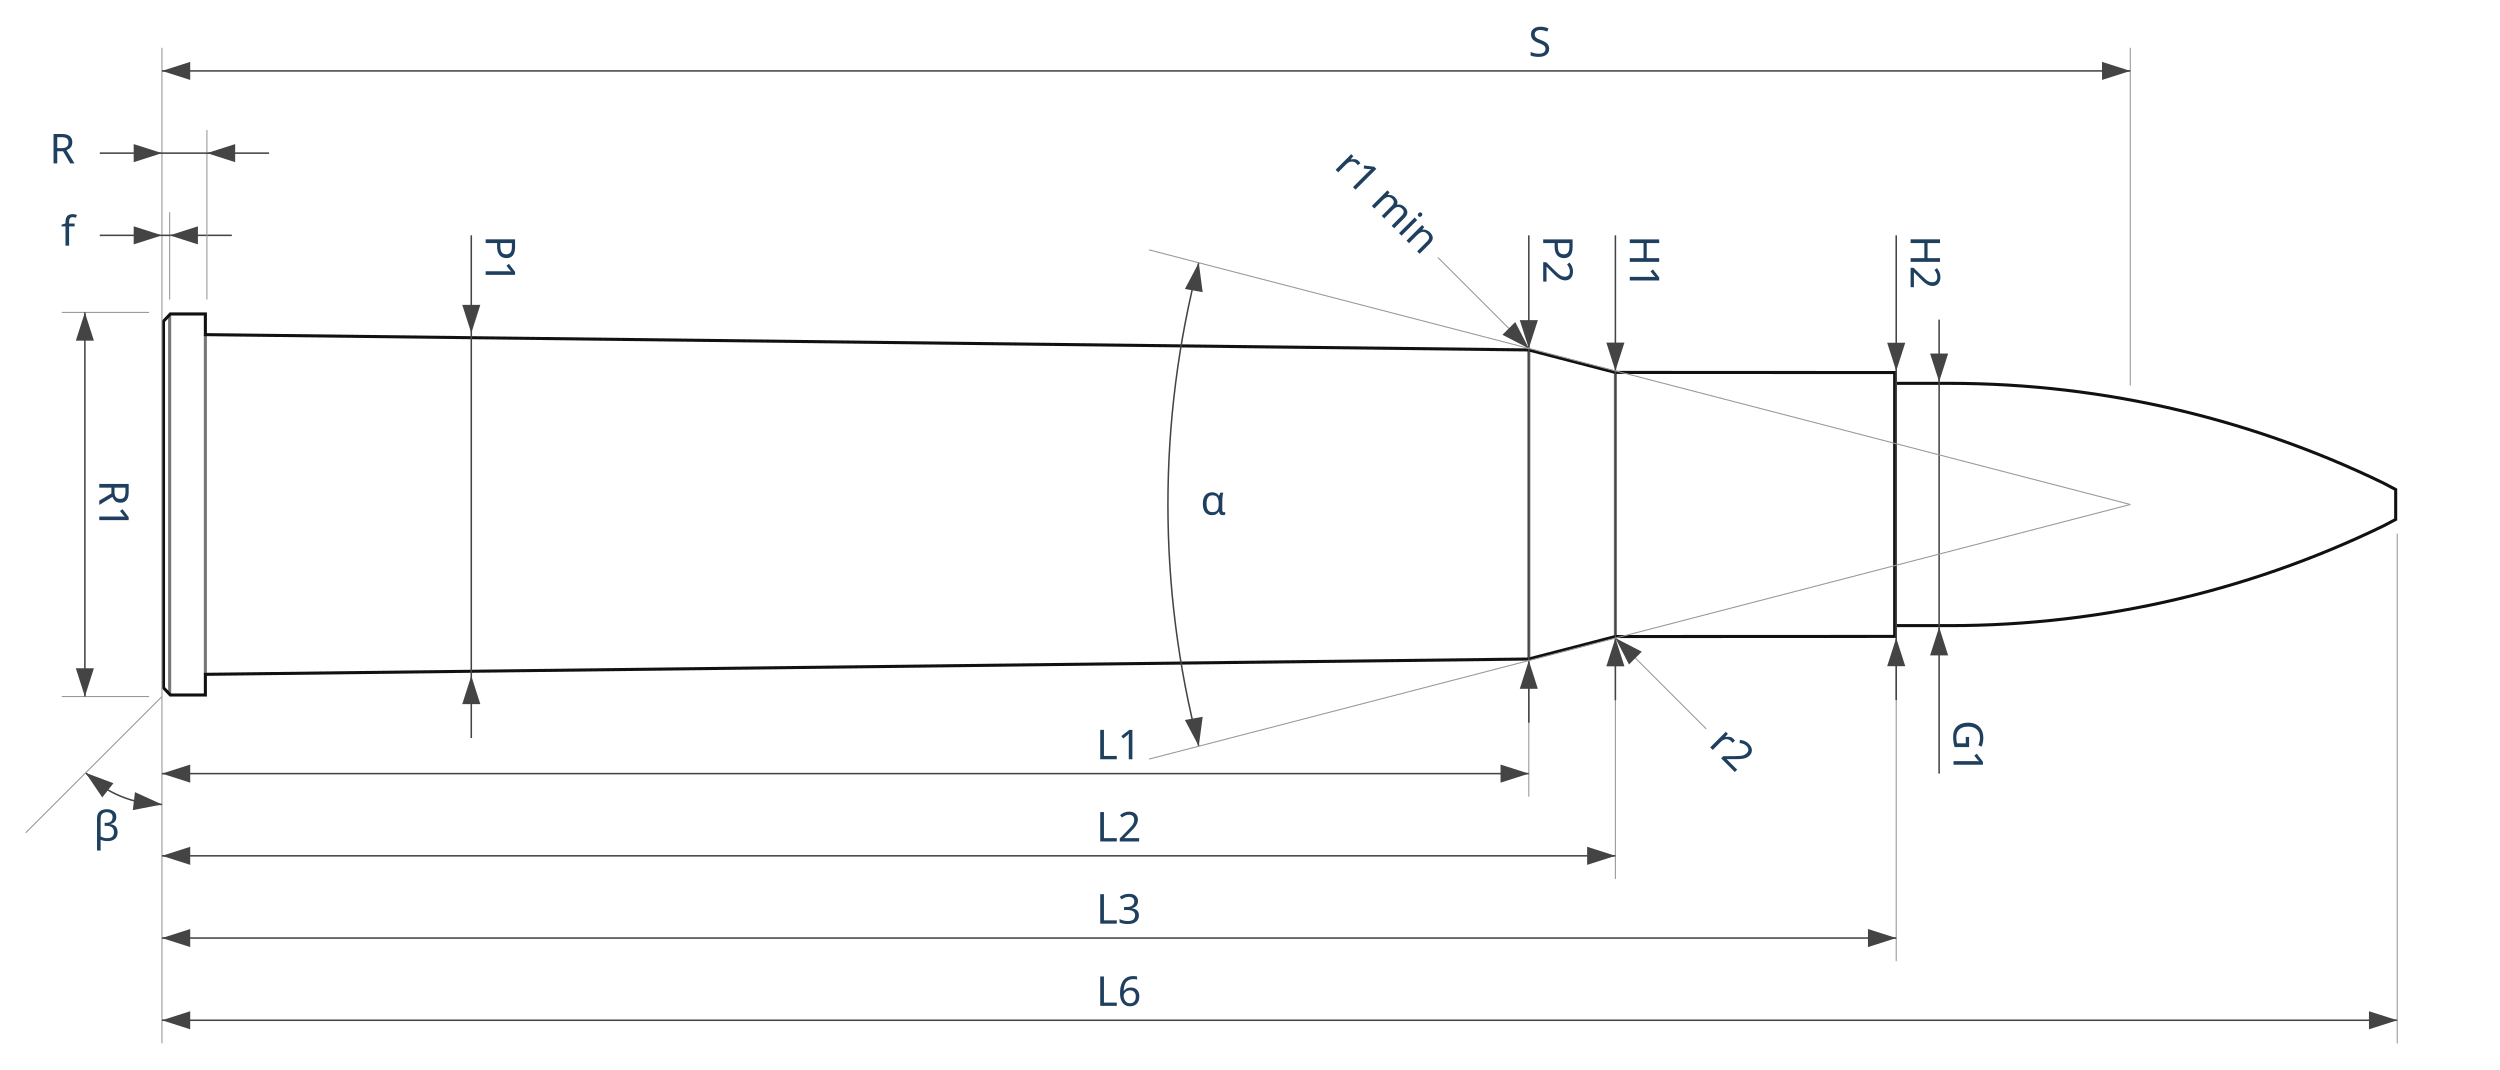
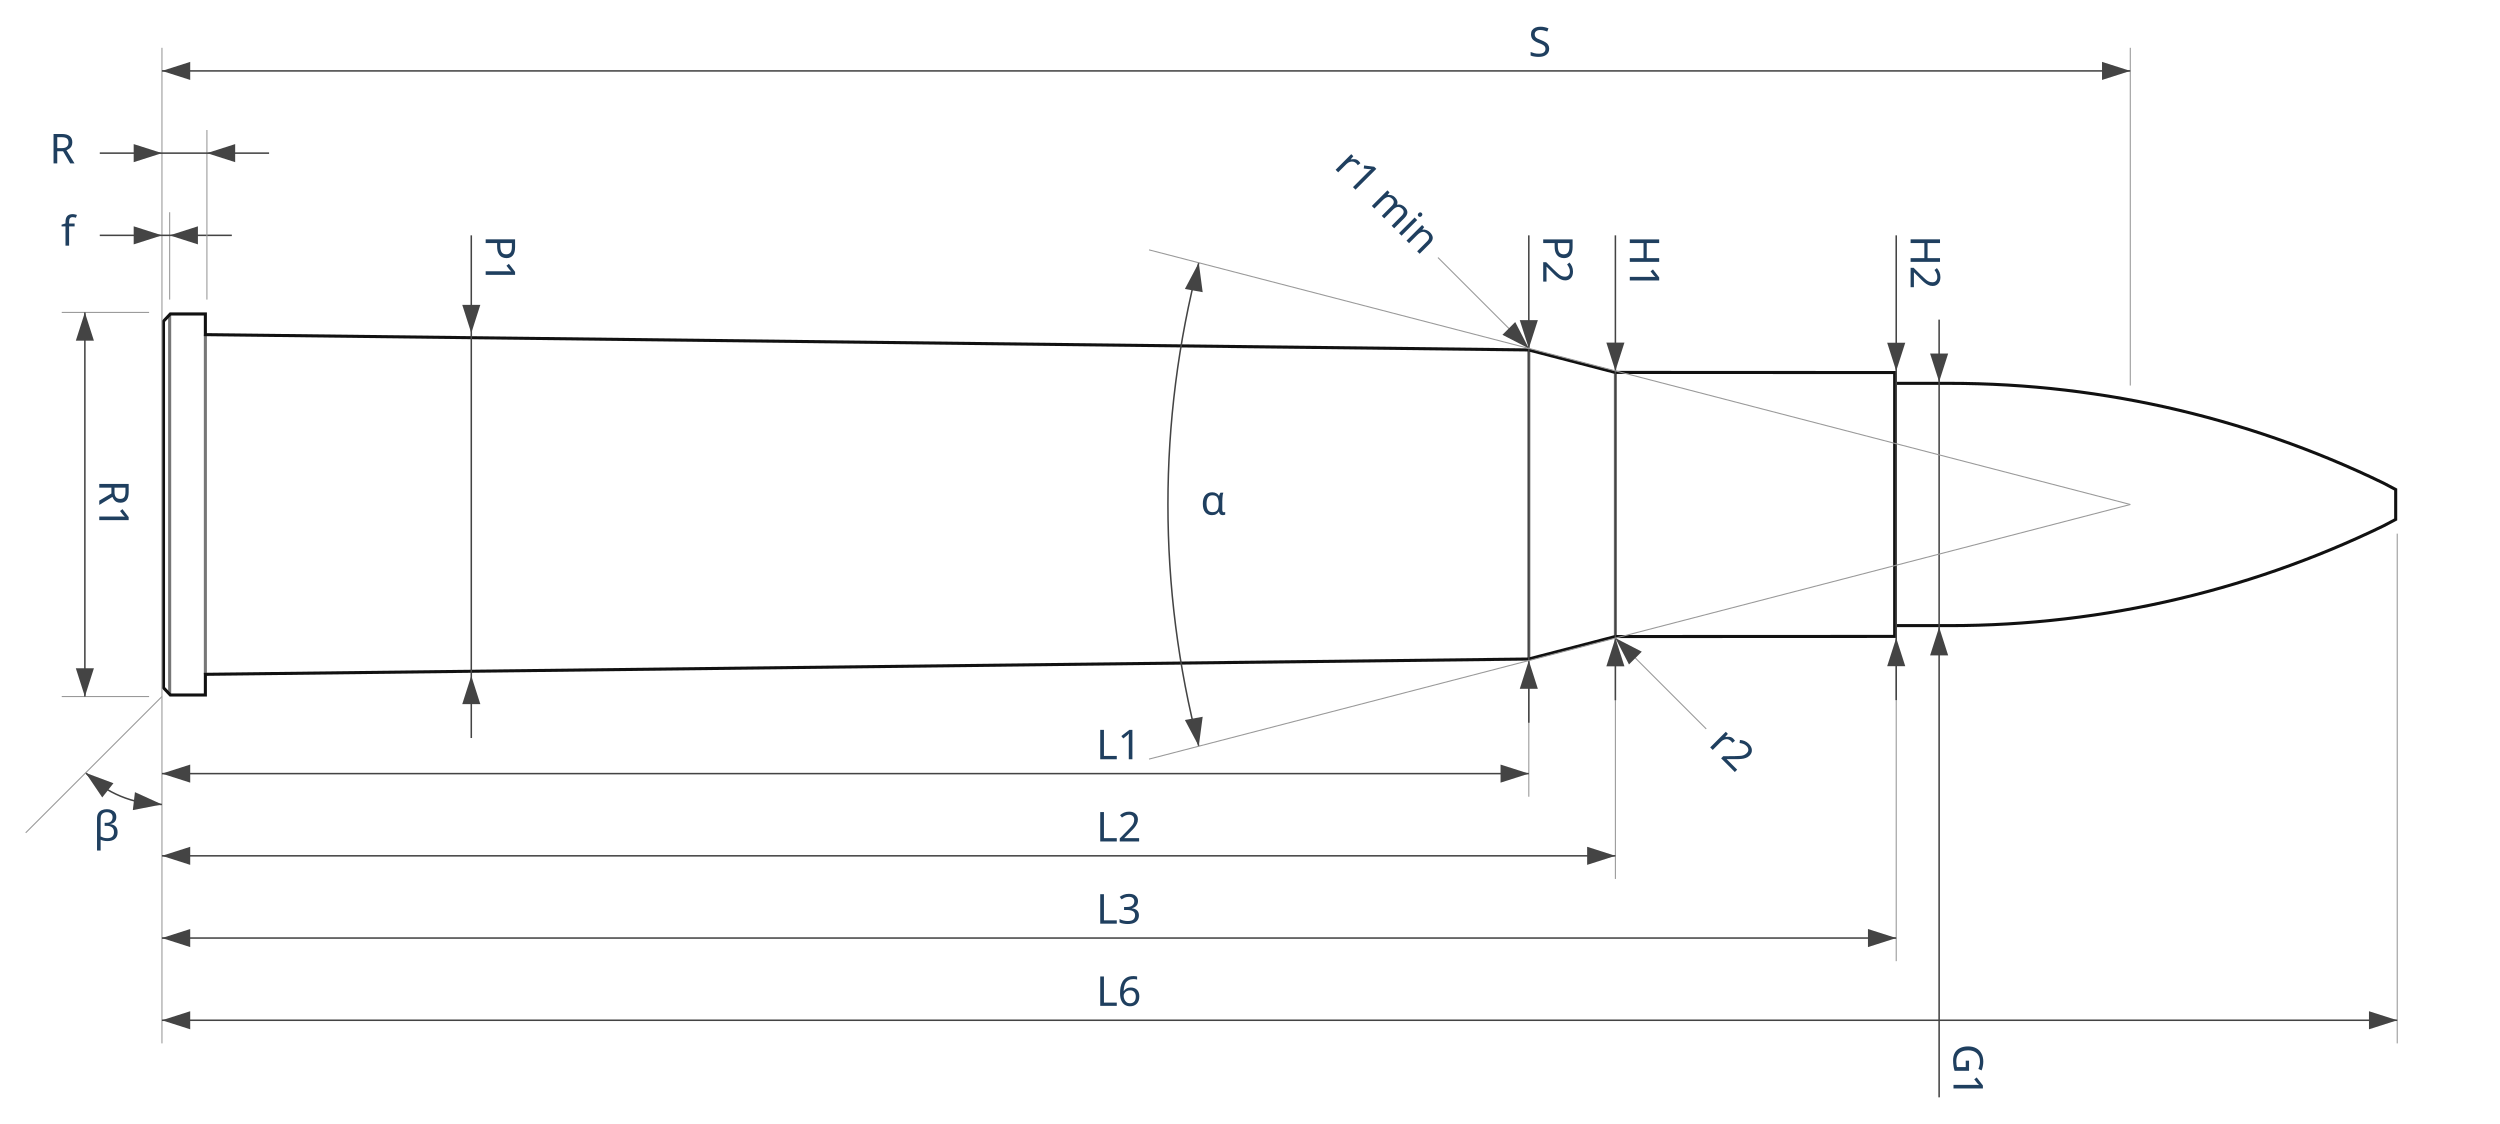
- <svg xmlns="http://www.w3.org/2000/svg" width="389.213" height="166.44" viewBox="0 0 389.213 166.44">
+ <svg xmlns="http://www.w3.org/2000/svg" width="389.213" height="174.84" viewBox="0 0 389.213 174.84">
  <defs>
    <clipPath id="contour-375_r_h_lderlin">
      <path d="M25.213,107.24 L26.413,108.44 L32.213,108.44 L32.213,105.22 L237.77,102.843 L237.8,102.842 L237.83,102.841 L237.86,102.84 L237.891,102.838 L237.921,102.835 L237.951,102.832 L237.981,102.829 L238.011,102.825 L238.041,102.821 L238.071,102.816 L238.101,102.811 L238.131,102.806 L238.161,102.8 L238.19,102.793 L238.22,102.786 L238.249,102.779 L251.246,99.404 L251.277,99.396 L251.308,99.389 L251.339,99.382 L251.37,99.376 L251.401,99.37 L251.433,99.365 L251.464,99.36 L251.495,99.356 L251.527,99.352 L251.558,99.349 L251.59,99.346 L251.621,99.344 L251.653,99.342 L251.685,99.341 L251.716,99.34 L251.748,99.34 L295.213,99.32 L295.213,57.76 L251.748,57.74 L251.716,57.74 L251.685,57.739 L251.653,57.738 L251.621,57.736 L251.59,57.734 L251.558,57.731 L251.527,57.728 L251.495,57.724 L251.464,57.72 L251.433,57.715 L251.401,57.71 L251.37,57.704 L251.339,57.698 L251.308,57.691 L251.277,57.684 L251.246,57.676 L238.249,54.301 L238.22,54.294 L238.19,54.287 L238.161,54.28 L238.131,54.274 L238.101,54.269 L238.071,54.264 L238.041,54.259 L238.011,54.255 L237.981,54.251 L237.951,54.248 L237.921,54.245 L237.891,54.242 L237.86,54.24 L237.83,54.239 L237.8,54.238 L237.77,54.237 L32.213,51.86 L32.213,48.64 L26.413,48.64 L25.213,49.84 Z" />
    </clipPath>
    <clipPath id="bullet-375_r_h_lderlin">
      <path d="M295.213,97.64 L303.493,97.64 L305.753,97.624 L308.012,97.574 L310.27,97.492 L312.527,97.377 L314.782,97.228 L317.035,97.048 L319.284,96.834 L321.531,96.587 L323.773,96.308 L326.011,95.996 L328.245,95.652 L330.473,95.275 L332.695,94.865 L334.911,94.423 L337.121,93.949 L339.323,93.443 L341.518,92.905 L343.704,92.335 L345.883,91.733 L348.052,91.099 L350.211,90.434 L352.361,89.737 L354.5,89.01 L356.629,88.251 L358.746,87.461 L360.852,86.64 L362.945,85.789 L365.026,84.907 L367.093,83.995 L369.147,83.053 L371.187,82.081 L373.213,81.08 L373.213,76 L371.187,74.999 L369.147,74.027 L367.093,73.085 L365.026,72.173 L362.945,71.291 L360.852,70.44 L358.746,69.619 L356.629,68.829 L354.5,68.07 L352.361,67.343 L350.211,66.646 L348.052,65.981 L345.883,65.347 L343.704,64.745 L341.518,64.175 L339.323,63.637 L337.121,63.131 L334.911,62.657 L332.695,62.215 L330.473,61.805 L328.245,61.428 L326.011,61.084 L323.773,60.772 L321.531,60.493 L319.284,60.246 L317.035,60.032 L314.782,59.852 L312.527,59.703 L310.27,59.588 L308.012,59.506 L305.753,59.456 L303.493,59.44 L295.213,59.44 Z" />
    </clipPath>
  </defs>
  <g clip-path="url(#contour-375_r_h_lderlin)">
    <line x1="26.413" y1="48.986" x2="26.413" y2="108.094" stroke="#777" stroke-width="0.48" />
    <line x1="31.973" y1="52.097" x2="31.973" y2="104.983" stroke="#777" stroke-width="0.48" />
    <line x1="238.013" y1="54.497" x2="238.013" y2="102.583" stroke="#777" stroke-width="0.48" />
    <line x1="251.493" y1="57.965" x2="251.493" y2="99.115" stroke="#777" stroke-width="0.48" />
  </g>
  <g clip-path="url(#contour-375_r_h_lderlin)">
    <path d="M25.453,107.07 L26.513,108.2 L31.973,108.2 L31.973,104.983 L237.766,102.603 L237.793,102.602 L237.82,102.601 L237.847,102.6 L237.873,102.598 L237.9,102.596 L237.926,102.594 L237.953,102.591 L237.979,102.587 L238.006,102.584 L238.032,102.58 L238.059,102.575 L238.085,102.57 L238.111,102.565 L238.137,102.559 L238.163,102.553 L238.19,102.546 L251.187,99.172 L251.221,99.163 L251.255,99.155 L251.29,99.147 L251.325,99.14 L251.36,99.134 L251.395,99.128 L251.43,99.123 L251.465,99.118 L251.5,99.114 L251.535,99.11 L251.571,99.107 L251.606,99.104 L251.642,99.102 L251.677,99.101 L251.713,99.1 L251.747,99.1 L294.973,99.08 L294.973,58 L251.747,57.98 L251.713,57.98 L251.677,57.979 L251.642,57.978 L251.606,57.976 L251.571,57.973 L251.535,57.97 L251.5,57.966 L251.465,57.962 L251.43,57.957 L251.395,57.952 L251.36,57.946 L251.325,57.94 L251.29,57.933 L251.255,57.925 L251.221,57.917 L251.187,57.908 L238.19,54.534 L238.163,54.527 L238.137,54.521 L238.111,54.515 L238.085,54.51 L238.059,54.505 L238.032,54.5 L238.006,54.496 L237.979,54.493 L237.953,54.489 L237.926,54.486 L237.9,54.484 L237.873,54.482 L237.847,54.48 L237.82,54.479 L237.793,54.478 L237.766,54.477 L31.973,52.097 L31.973,48.88 L26.513,48.88 L25.453,50.01 Z" fill="none" stroke="#111" stroke-width="0.48" />
  </g>
  <g clip-path="url(#bullet-375_r_h_lderlin)">
    <path d="M295.213,97.4 L303.492,97.4 L305.749,97.384 L308.005,97.334 L310.26,97.252 L312.513,97.137 L314.765,96.989 L317.014,96.808 L319.26,96.595 L321.503,96.349 L323.742,96.07 L325.976,95.759 L328.206,95.415 L330.431,95.038 L332.65,94.629 L334.863,94.188 L337.069,93.715 L339.268,93.21 L341.459,92.672 L343.642,92.103 L345.817,91.502 L347.983,90.869 L350.139,90.205 L352.285,89.51 L354.421,88.783 L356.547,88.025 L358.661,87.236 L360.763,86.417 L362.853,85.567 L364.93,84.687 L366.995,83.776 L369.046,82.836 L371.083,81.866 L372.973,80.865 L372.973,76.215 L371.083,75.214 L369.046,74.244 L366.995,73.304 L364.93,72.393 L362.853,71.513 L360.763,70.663 L358.661,69.844 L356.547,69.055 L354.421,68.297 L352.285,67.57 L350.139,66.875 L347.983,66.211 L345.817,65.578 L343.642,64.977 L341.459,64.408 L339.268,63.87 L337.069,63.365 L334.863,62.892 L332.65,62.451 L330.431,62.042 L328.206,61.665 L325.976,61.321 L323.742,61.01 L321.503,60.731 L319.26,60.485 L317.014,60.272 L314.765,60.091 L312.513,59.943 L310.26,59.828 L308.005,59.746 L305.749,59.696 L303.492,59.68 L295.213,59.68" fill="none" stroke="#111" stroke-width="0.48" />
  </g>
  <line x1="25.213" y1="7.440" x2="25.213" y2="162.440" stroke="#999" stroke-width="0.168" />
  <line x1="238.013" y1="104.825" x2="238.013" y2="124.040" stroke="#999" stroke-width="0.168" />
  <line x1="25.213" y1="120.440" x2="238.013" y2="120.440" stroke="#444" stroke-width="0.24" />
  <path d="M25.213,120.440 L29.613,119.032 L29.613,121.848 Z" fill="#444" />
  <path d="M238.013,120.440 L233.613,121.848 L233.613,119.032 Z" fill="#444" />
  <text x="174.173" y="118.200" font-size="6.4" text-anchor="middle" fill="#1f3f5f" font-family="sans-serif">L1</text>
  <line x1="251.493" y1="101.356" x2="251.493" y2="136.840" stroke="#999" stroke-width="0.168" />
  <line x1="25.213" y1="133.240" x2="251.493" y2="133.240" stroke="#444" stroke-width="0.24" />
  <path d="M25.213,133.240 L29.613,131.832 L29.613,134.648 Z" fill="#444" />
  <path d="M251.493,133.240 L247.093,134.648 L247.093,131.832 Z" fill="#444" />
  <text x="174.173" y="131.000" font-size="6.4" text-anchor="middle" fill="#1f3f5f" font-family="sans-serif">L2</text>
  <line x1="295.213" y1="101.320" x2="295.213" y2="149.640" stroke="#999" stroke-width="0.168" />
  <line x1="25.213" y1="146.040" x2="295.213" y2="146.040" stroke="#444" stroke-width="0.24" />
  <path d="M25.213,146.040 L29.613,144.632 L29.613,147.448 Z" fill="#444" />
  <path d="M295.213,146.040 L290.813,147.448 L290.813,144.632 Z" fill="#444" />
  <text x="174.173" y="143.800" font-size="6.4" text-anchor="middle" fill="#1f3f5f" font-family="sans-serif">L3</text>
  <line x1="373.213" y1="83.080" x2="373.213" y2="162.440" stroke="#999" stroke-width="0.168" />
  <line x1="25.213" y1="158.840" x2="373.213" y2="158.840" stroke="#444" stroke-width="0.24" />
  <path d="M25.213,158.840 L29.613,157.432 L29.613,160.248 Z" fill="#444" />
  <path d="M373.213,158.840 L368.813,160.248 L368.813,157.432 Z" fill="#444" />
  <text x="174.173" y="156.600" font-size="6.4" text-anchor="middle" fill="#1f3f5f" font-family="sans-serif">L6</text>
  <line x1="331.653" y1="60.023" x2="331.653" y2="7.440" stroke="#999" stroke-width="0.168" />
  <line x1="25.213" y1="11.040" x2="331.653" y2="11.040" stroke="#444" stroke-width="0.24" />
  <path d="M25.213,11.040 L29.613,9.632 L29.613,12.448 Z" fill="#444" />
  <path d="M331.653,11.040 L327.253,12.448 L327.253,9.632 Z" fill="#444" />
  <text x="239.721" y="8.800" font-size="6.4" text-anchor="middle" fill="#1f3f5f" font-family="sans-serif">S</text>
  <line x1="26.413" y1="46.640" x2="26.413" y2="33.040" stroke="#999" stroke-width="0.168" />
  <line x1="15.533" y1="36.640" x2="36.093" y2="36.640" stroke="#444" stroke-width="0.24" />
  <path d="M25.213,36.640 L20.813,38.048 L20.813,35.232 Z" fill="#444" />
  <path d="M26.413,36.640 L30.813,35.232 L30.813,38.048 Z" fill="#444" />
  <text x="11.693" y="38.240" font-size="6.4" text-anchor="end" fill="#1f3f5f" font-family="sans-serif">f</text>
  <line x1="32.213" y1="46.640" x2="32.213" y2="20.240" stroke="#999" stroke-width="0.168" />
  <line x1="15.533" y1="23.840" x2="41.893" y2="23.840" stroke="#444" stroke-width="0.24" />
  <path d="M25.213,23.840 L20.813,25.248 L20.813,22.432 Z" fill="#444" />
  <path d="M32.213,23.840 L36.613,22.432 L36.613,25.248 Z" fill="#444" />
  <text x="11.693" y="25.440" font-size="6.4" text-anchor="end" fill="#1f3f5f" font-family="sans-serif">R</text>
  <line x1="73.373" y1="36.640" x2="73.373" y2="114.900" stroke="#444" stroke-width="0.24" />
  <path d="M73.373,51.860 L71.965,47.460 L74.781,47.460 Z" fill="#444" />
  <path d="M73.373,105.220 L74.781,109.620 L71.965,109.620 Z" fill="#444" />
  <text x="75.613" y="36.640" font-size="6.4" text-anchor="start" fill="#1f3f5f" font-family="sans-serif" transform="rotate(90 75.613 36.640)">P1</text>
  <line x1="238.013" y1="36.640" x2="238.013" y2="112.520" stroke="#444" stroke-width="0.24" />
  <path d="M238.013,54.240 L236.605,49.840 L239.421,49.840 Z" fill="#444" />
  <path d="M238.013,102.840 L239.421,107.240 L236.605,107.240 Z" fill="#444" />
  <text x="240.253" y="36.640" font-size="6.4" text-anchor="start" fill="#1f3f5f" font-family="sans-serif" transform="rotate(90 240.253 36.640)">P2</text>
  <line x1="251.493" y1="36.640" x2="251.493" y2="109.020" stroke="#444" stroke-width="0.24" />
  <path d="M251.493,57.740 L250.085,53.340 L252.901,53.340 Z" fill="#444" />
  <path d="M251.493,99.340 L252.901,103.740 L250.085,103.740 Z" fill="#444" />
  <text x="253.733" y="36.640" font-size="6.4" text-anchor="start" fill="#1f3f5f" font-family="sans-serif" transform="rotate(90 253.733 36.640)">H1</text>
  <line x1="295.213" y1="36.640" x2="295.213" y2="109.000" stroke="#444" stroke-width="0.24" />
  <path d="M295.213,57.760 L293.805,53.360 L296.621,53.360 Z" fill="#444" />
  <path d="M295.213,99.320 L296.621,103.720 L293.805,103.720 Z" fill="#444" />
  <text x="297.453" y="36.640" font-size="6.4" text-anchor="start" fill="#1f3f5f" font-family="sans-serif" transform="rotate(90 297.453 36.640)">H2</text>
-   <line x1="301.893" y1="49.760" x2="301.893" y2="120.440" stroke="#444" stroke-width="0.24" />
+   <line x1="301.893" y1="49.760" x2="301.893" y2="170.840" stroke="#444" stroke-width="0.24" />
  <path d="M301.893,59.440 L300.485,55.040 L303.301,55.040 Z" fill="#444" />
  <path d="M301.893,97.640 L303.301,102.040 L300.485,102.040 Z" fill="#444" />
-   <text x="304.133" y="120.440" font-size="6.4" text-anchor="end" fill="#1f3f5f" font-family="sans-serif" transform="rotate(90 304.133 120.440)">G1</text>
+   <text x="304.133" y="170.840" font-size="6.4" text-anchor="end" fill="#1f3f5f" font-family="sans-serif" transform="rotate(90 304.133 170.840)">G1</text>
  <line x1="23.213" y1="48.640" x2="9.613" y2="48.640" stroke="#999" stroke-width="0.168" />
  <line x1="23.213" y1="108.440" x2="9.613" y2="108.440" stroke="#999" stroke-width="0.168" />
  <line x1="13.213" y1="48.640" x2="13.213" y2="108.440" stroke="#444" stroke-width="0.24" />
  <path d="M13.213,48.640 L14.621,53.040 L11.805,53.040 Z" fill="#444" />
  <path d="M13.213,108.440 L11.805,104.040 L14.621,104.040 Z" fill="#444" />
  <text x="15.453" y="78.540" font-size="6.4" text-anchor="middle" fill="#1f3f5f" font-family="sans-serif" transform="rotate(90 15.453 78.540)">R1</text>
  <path d="M186.632,40.910 A149.824,149.824 0 0 0 186.632,116.170" fill="none" stroke="#444" stroke-width="0.24" />
  <path d="M186.632,40.910 L187.240,45.489 L184.468,44.991 Z" fill="#444" />
  <path d="M186.632,116.170 L184.468,112.089 L187.240,111.591 Z" fill="#444" />
  <line x1="331.653" y1="78.540" x2="178.888" y2="38.900" stroke="#999" stroke-width="0.168" />
  <line x1="331.653" y1="78.540" x2="178.888" y2="118.180" stroke="#999" stroke-width="0.168" />
  <text x="188.869" y="80.140" font-size="6.4" text-anchor="middle" fill="#1f3f5f" font-family="sans-serif">α</text>
  <path d="M25.213,125.240 A16.800,16.800 0 0 1 13.334,120.319" fill="none" stroke="#444" stroke-width="0.24" />
  <path d="M25.213,125.240 L20.678,126.121 L21.009,123.325 Z" fill="#444" />
  <path d="M13.334,120.319 L17.661,121.938 L15.918,124.149 Z" fill="#444" />
  <line x1="25.213" y1="108.440" x2="4.000" y2="129.653" stroke="#999" stroke-width="0.168" />
  <text x="16.580" y="130.883" font-size="6.4" text-anchor="middle" fill="#1f3f5f" font-family="sans-serif">β</text>
  <line x1="238.013" y1="54.240" x2="223.871" y2="40.098" stroke="#999" stroke-width="0.168" />
  <path d="M238.013,54.240 L233.906,52.124 L235.898,50.133 Z" fill="#444" />
  <text x="221.382" y="39.872" font-size="6.4" text-anchor="end" fill="#1f3f5f" font-family="sans-serif" transform="rotate(45 221.382 39.872)">r1 min</text>
  <line x1="251.493" y1="99.340" x2="265.635" y2="113.482" stroke="#999" stroke-width="0.168" />
  <path d="M251.493,99.340 L255.600,101.456 L253.609,103.447 Z" fill="#444" />
  <text x="265.862" y="115.971" font-size="6.4" text-anchor="start" fill="#1f3f5f" font-family="sans-serif" transform="rotate(45 265.862 115.971)">r2</text>
</svg>
